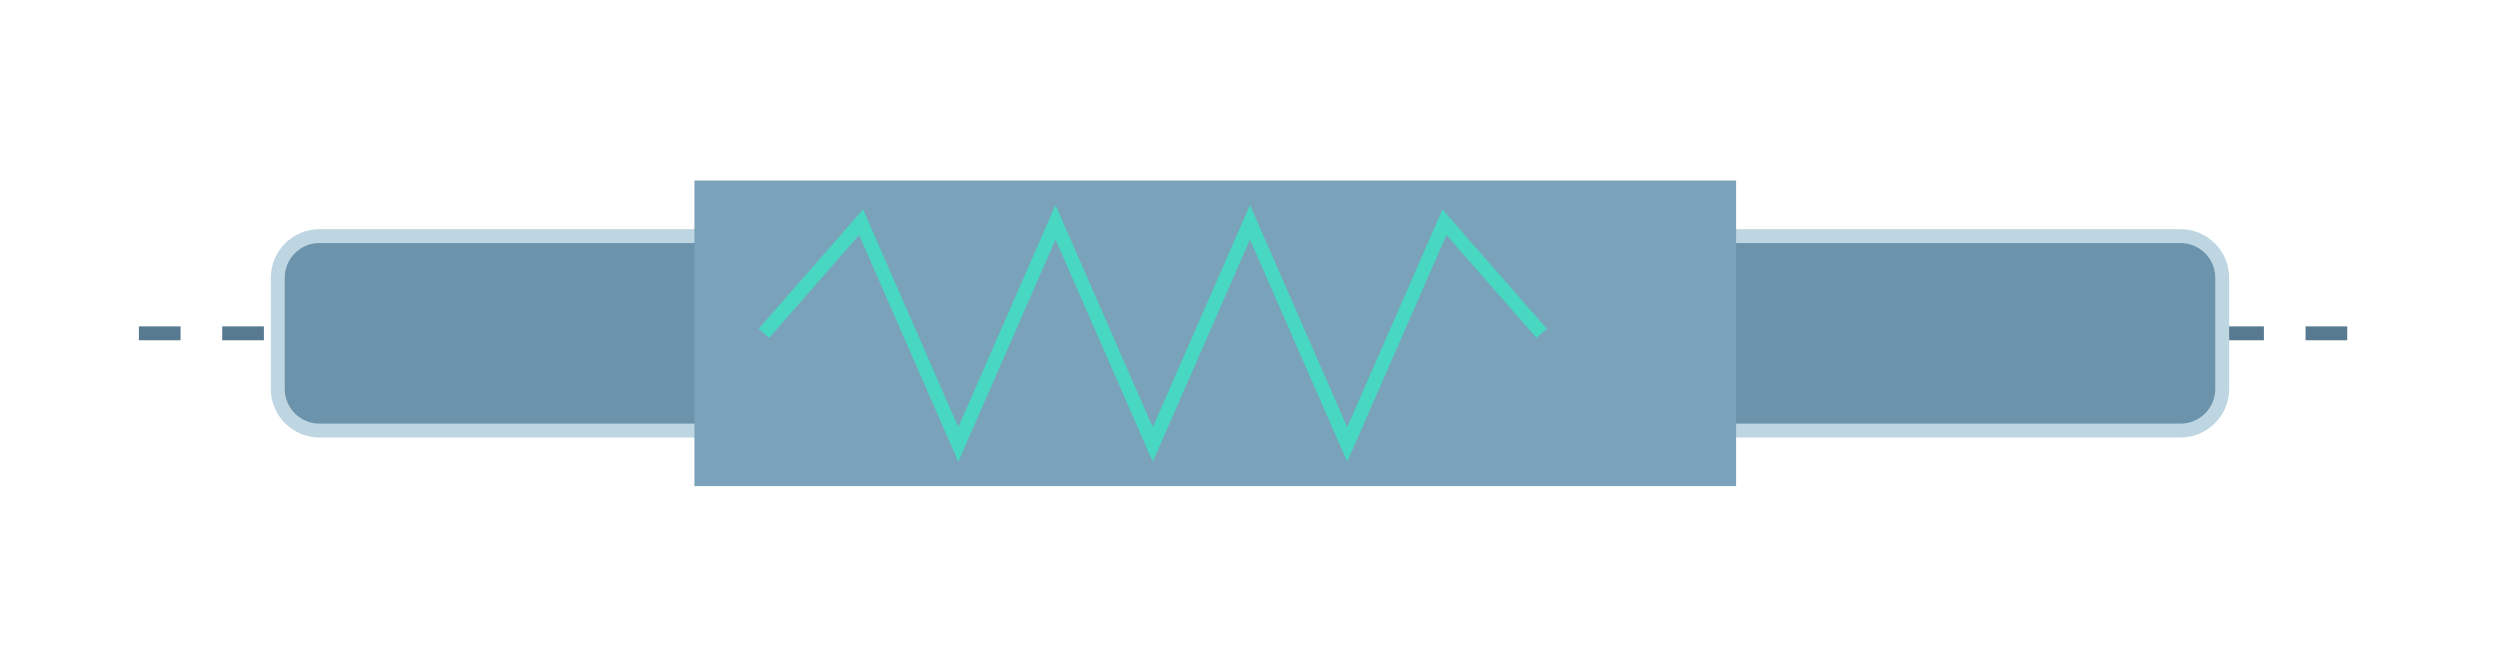
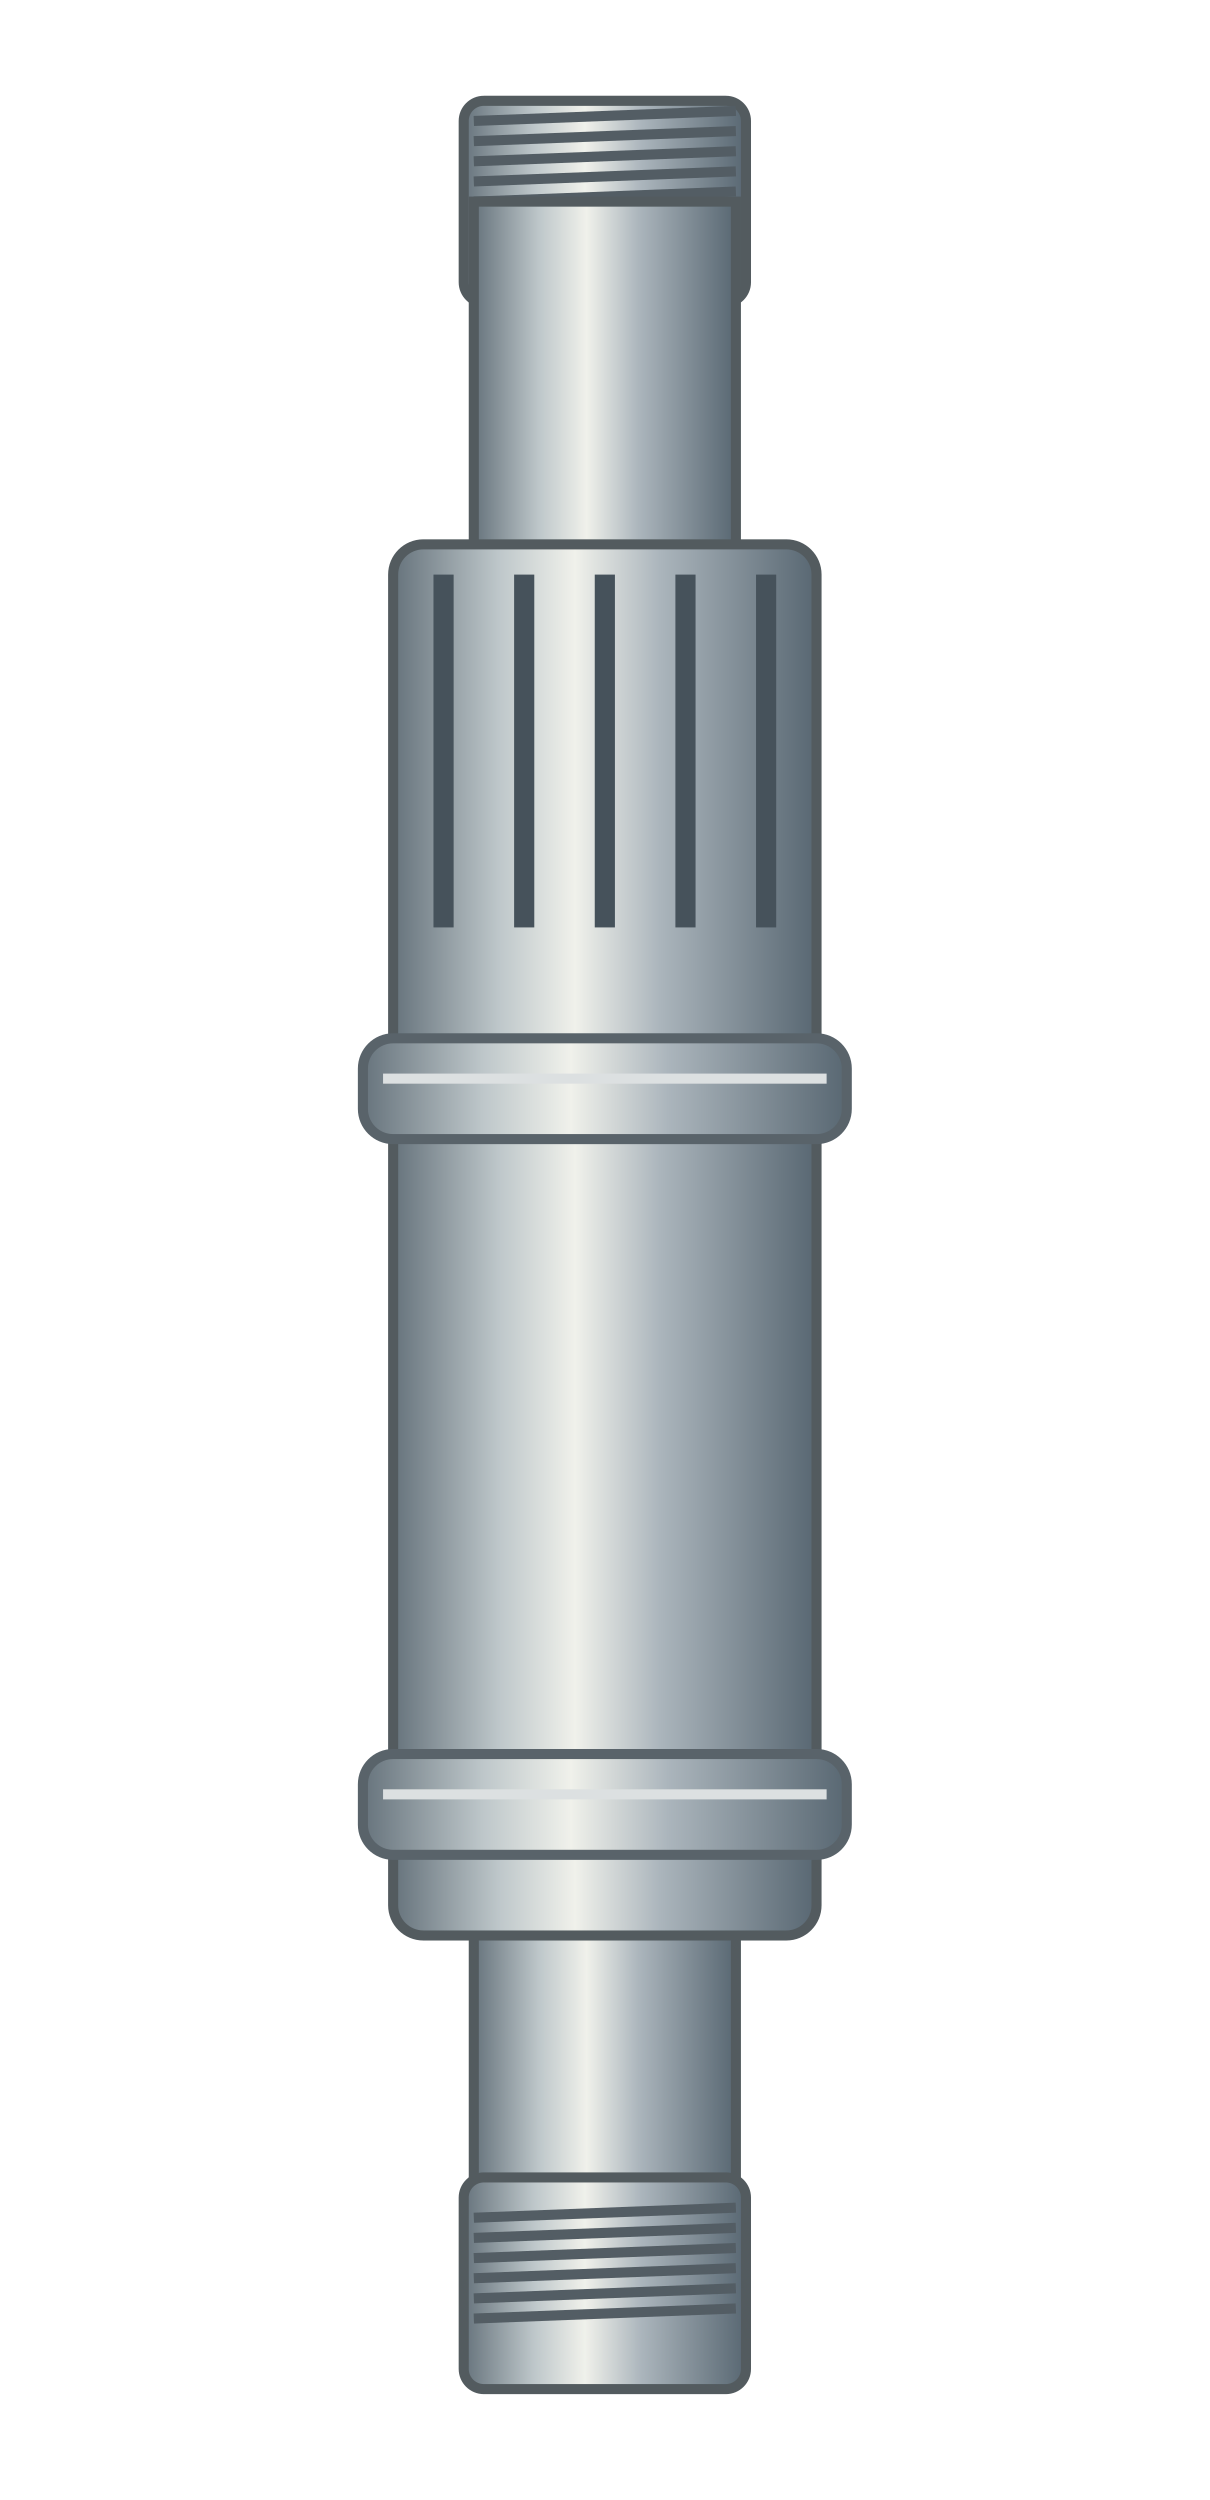
- <svg xmlns="http://www.w3.org/2000/svg" viewBox="0 0 180 48" role="img" aria-label="accelerator schematic">
-   <path d="M10 24H170" stroke="#587a90" stroke-dasharray="3 3" />
-   <rect x="20" y="17" width="140" height="14" rx="3" fill="#6c93ac" stroke="#bed6e1" />
-   <rect x="50" y="13" width="75" height="22" fill="#7aa2ba" />
-   <path d="M55 24l7-8 7 16 7-16 7 16 7-16 7 16 7-16 7 8" stroke="#48d7c1" fill="none" />
+ <svg xmlns="http://www.w3.org/2000/svg" viewBox="0 0 120 248" role="img" aria-label="accelerator technical illustration">
+   <defs>
+     <linearGradient id="asset-accelerator-steel">
+       <stop stop-color="#66737c" />
+       <stop offset=".25" stop-color="#bec7ca" />
+       <stop offset=".43" stop-color="#f0f1eb" />
+       <stop offset=".63" stop-color="#abb5bc" />
+       <stop offset="1" stop-color="#586772" />
+     </linearGradient>
+   </defs>
+   <rect x="46" y="10" width="28" height="20" rx="2" fill="url(#asset-accelerator-steel)" stroke="#535b5f" />
+   <path d="M47 12l26 -1" stroke="#535d64" />
+   <path d="M47 14l26 -1" stroke="#535d64" />
+   <path d="M47 16l26 -1" stroke="#535d64" />
+   <path d="M47 18l26 -1" stroke="#535d64" />
+   <path d="M47 20l26 -1" stroke="#535d64" />
+   <path d="M47 22l26 -1" stroke="#535d64" />
+   <rect x="47" y="20" width="26" height="204" fill="url(#asset-accelerator-steel)" stroke="#535b5f" />
+   <rect x="39" y="54" width="42" height="138" rx="3" fill="url(#asset-accelerator-steel)" stroke="#535b5f" />
+   <path d="M44 57v35" stroke="#46525b" stroke-width="2" />
+   <path d="M52 57v35" stroke="#46525b" stroke-width="2" />
+   <path d="M60 57v35" stroke="#46525b" stroke-width="2" />
+   <path d="M68 57v35" stroke="#46525b" stroke-width="2" />
+   <path d="M76 57v35" stroke="#46525b" stroke-width="2" />
+   <rect x="36" y="103" width="48" height="10" rx="3" fill="url(#asset-accelerator-steel)" stroke="#59636a" />
+   <path d="M38 107h44" stroke="#dce0e1" />
+   <rect x="36" y="174" width="48" height="10" rx="3" fill="url(#asset-accelerator-steel)" stroke="#59636a" />
+   <path d="M38 178h44" stroke="#dce0e1" />
+   <rect x="46" y="216" width="28" height="21" rx="2" fill="url(#asset-accelerator-steel)" stroke="#535b5f" />
+   <path d="M47 220l26 -1" stroke="#535d64" />
+   <path d="M47 222l26 -1" stroke="#535d64" />
+   <path d="M47 224l26 -1" stroke="#535d64" />
+   <path d="M47 226l26 -1" stroke="#535d64" />
+   <path d="M47 228l26 -1" stroke="#535d64" />
+   <path d="M47 230l26 -1" stroke="#535d64" />
</svg>
